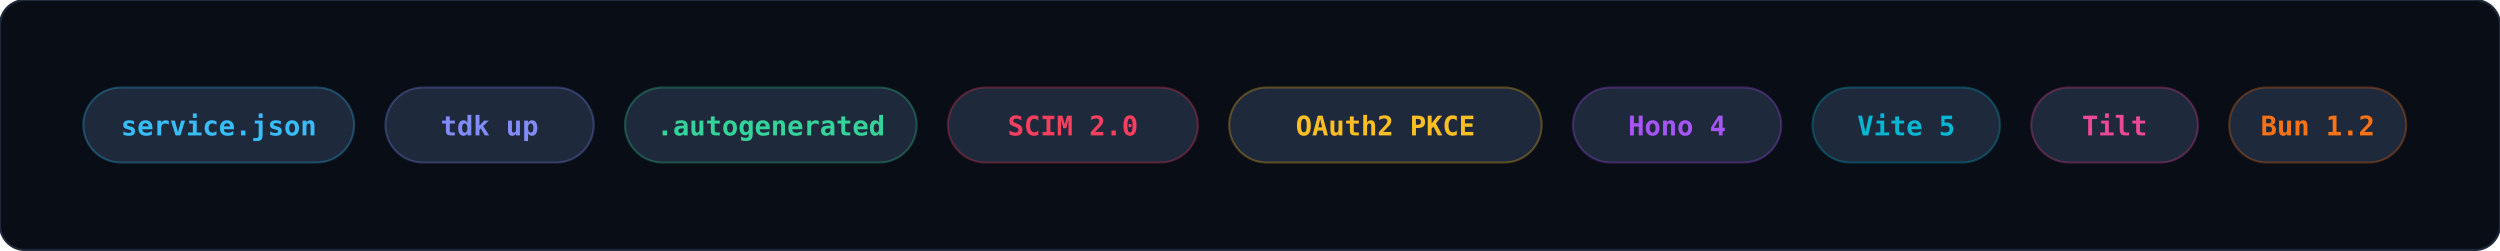
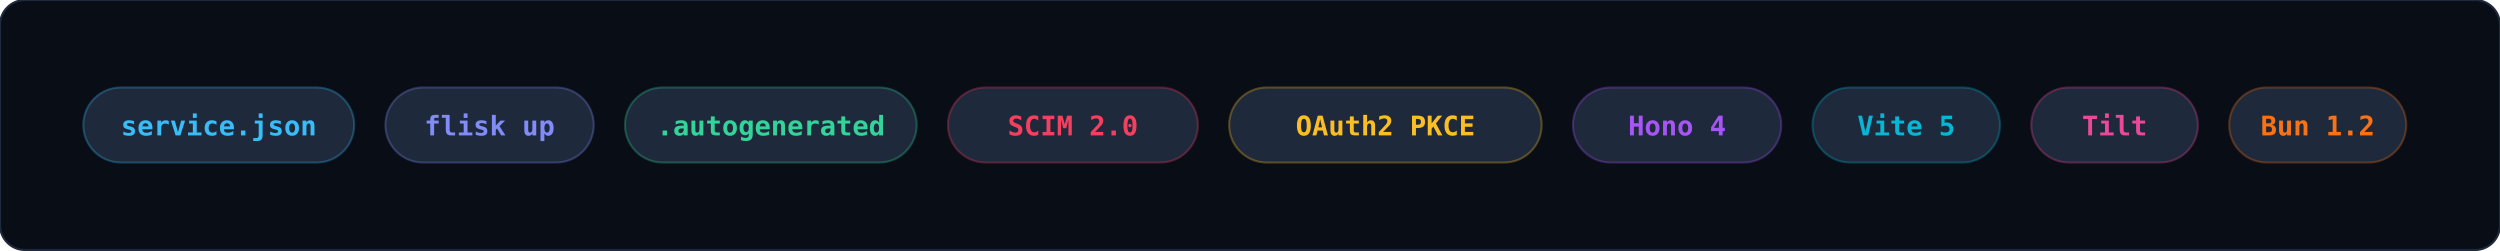
<svg xmlns="http://www.w3.org/2000/svg" viewBox="0 0 1200 120" width="100%" height="100%">
  <rect width="1200" height="120" fill="#090d16" rx="12" stroke="#1e293b" stroke-width="1" />
  <g transform="translate(40, 42)">
    <g transform="translate(0, 0)">
      <rect width="130" height="36" rx="18" fill="#1e293b" stroke="#38bdf8" stroke-opacity="0.3" />
      <text x="65" y="23" fill="#38bdf8" font-family="monospace" font-size="13" font-weight="700" text-anchor="middle">service.json</text>
    </g>
    <g transform="translate(145, 0)">
      <rect width="100" height="36" rx="18" fill="#1e293b" stroke="#818cf8" stroke-opacity="0.3" />
-       <text x="50" y="23" fill="#818cf8" font-family="monospace" font-size="13" font-weight="700" text-anchor="middle">tdk up</text>
+       <text x="50" y="23" fill="#818cf8" font-family="monospace" font-size="13" font-weight="700" text-anchor="middle">flisk up</text>
    </g>
    <g transform="translate(260, 0)">
      <rect width="140" height="36" rx="18" fill="#1e293b" stroke="#34d399" stroke-opacity="0.3" />
      <text x="70" y="23" fill="#34d399" font-family="monospace" font-size="13" font-weight="700" text-anchor="middle">.autogenerated</text>
    </g>
    <g transform="translate(415, 0)">
      <rect width="120" height="36" rx="18" fill="#1e293b" stroke="#f43f5e" stroke-opacity="0.3" />
      <text x="60" y="23" fill="#f43f5e" font-family="monospace" font-size="13" font-weight="700" text-anchor="middle">SCIM 2.0</text>
    </g>
    <g transform="translate(550, 0)">
      <rect width="150" height="36" rx="18" fill="#1e293b" stroke="#fbbf24" stroke-opacity="0.3" />
      <text x="75" y="23" fill="#fbbf24" font-family="monospace" font-size="13" font-weight="700" text-anchor="middle">OAuth2 PKCE</text>
    </g>
    <g transform="translate(715, 0)">
      <rect width="100" height="36" rx="18" fill="#1e293b" stroke="#a855f7" stroke-opacity="0.3" />
      <text x="50" y="23" fill="#a855f7" font-family="monospace" font-size="13" font-weight="700" text-anchor="middle">Hono 4</text>
    </g>
    <g transform="translate(830, 0)">
      <rect width="90" height="36" rx="18" fill="#1e293b" stroke="#06b6d4" stroke-opacity="0.3" />
      <text x="45" y="23" fill="#06b6d4" font-family="monospace" font-size="13" font-weight="700" text-anchor="middle">Vite 5</text>
    </g>
    <g transform="translate(935, 0)">
      <rect width="80" height="36" rx="18" fill="#1e293b" stroke="#ec4899" stroke-opacity="0.3" />
      <text x="40" y="23" fill="#ec4899" font-family="monospace" font-size="13" font-weight="700" text-anchor="middle">Tilt</text>
    </g>
    <g transform="translate(1030, 0)">
      <rect width="85" height="36" rx="18" fill="#1e293b" stroke="#f97316" stroke-opacity="0.3" />
      <text x="42.5" y="23" fill="#f97316" font-family="monospace" font-size="13" font-weight="700" text-anchor="middle">Bun 1.2</text>
    </g>
  </g>
</svg>
